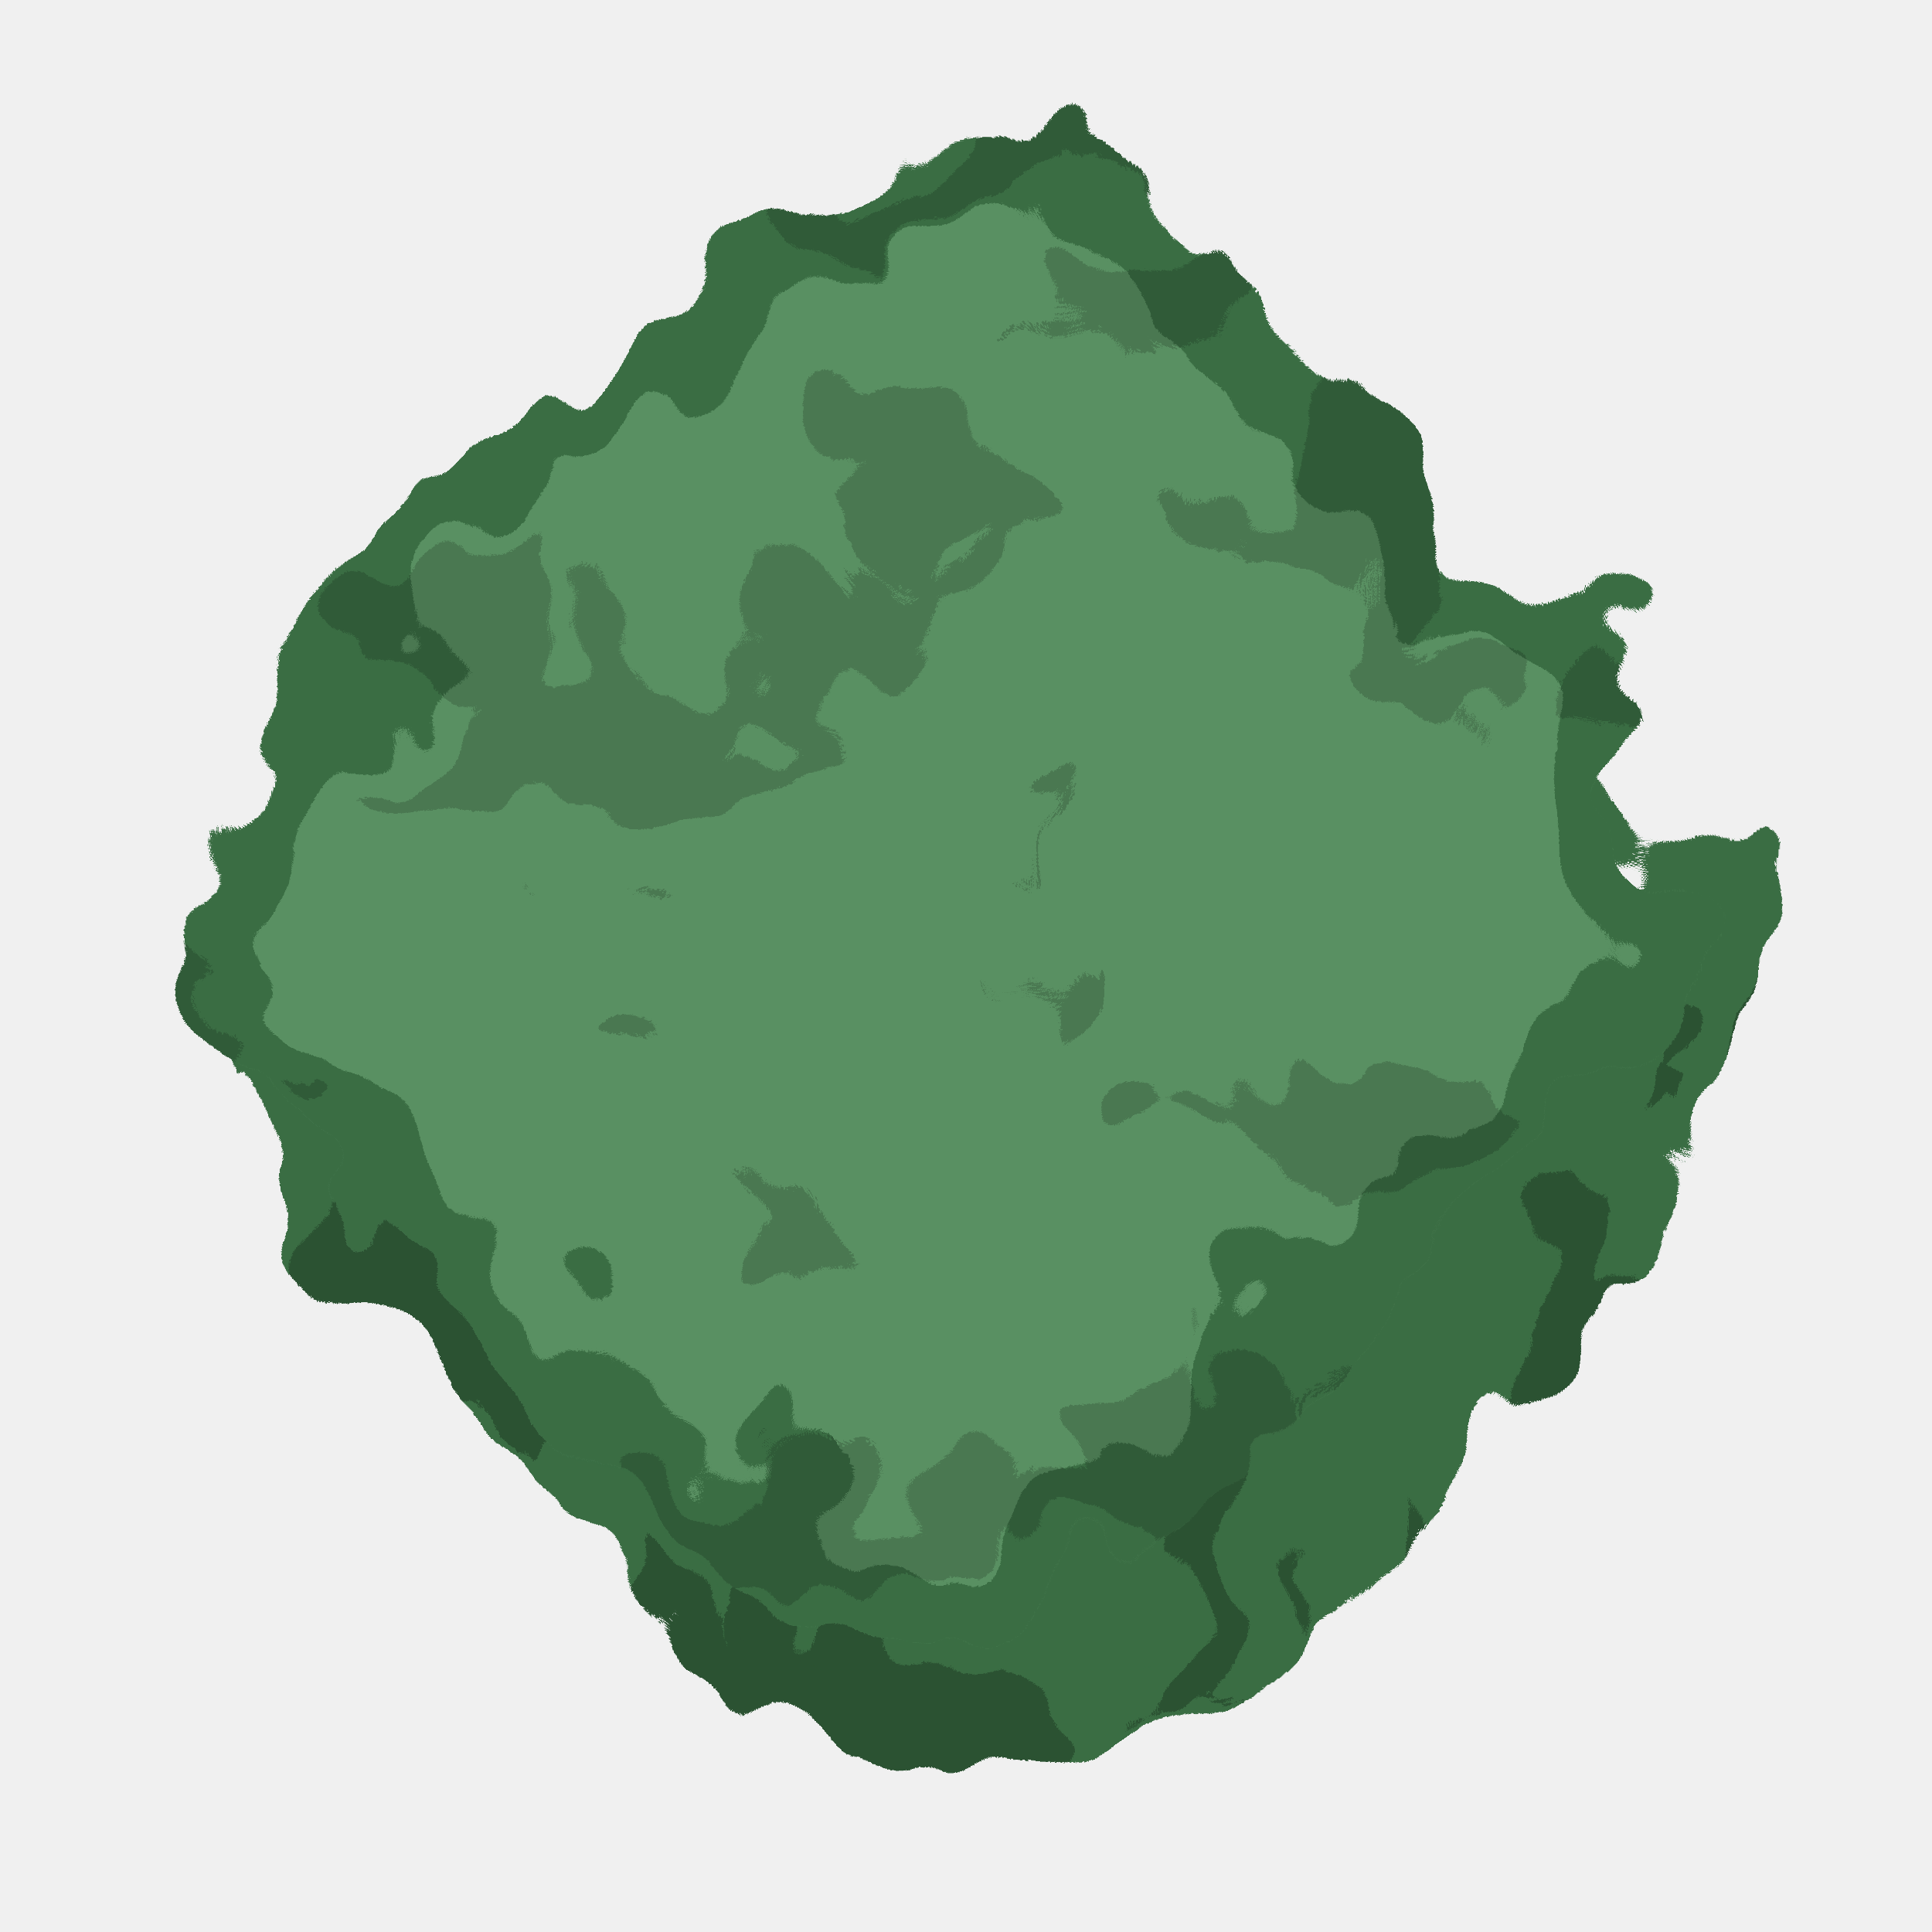
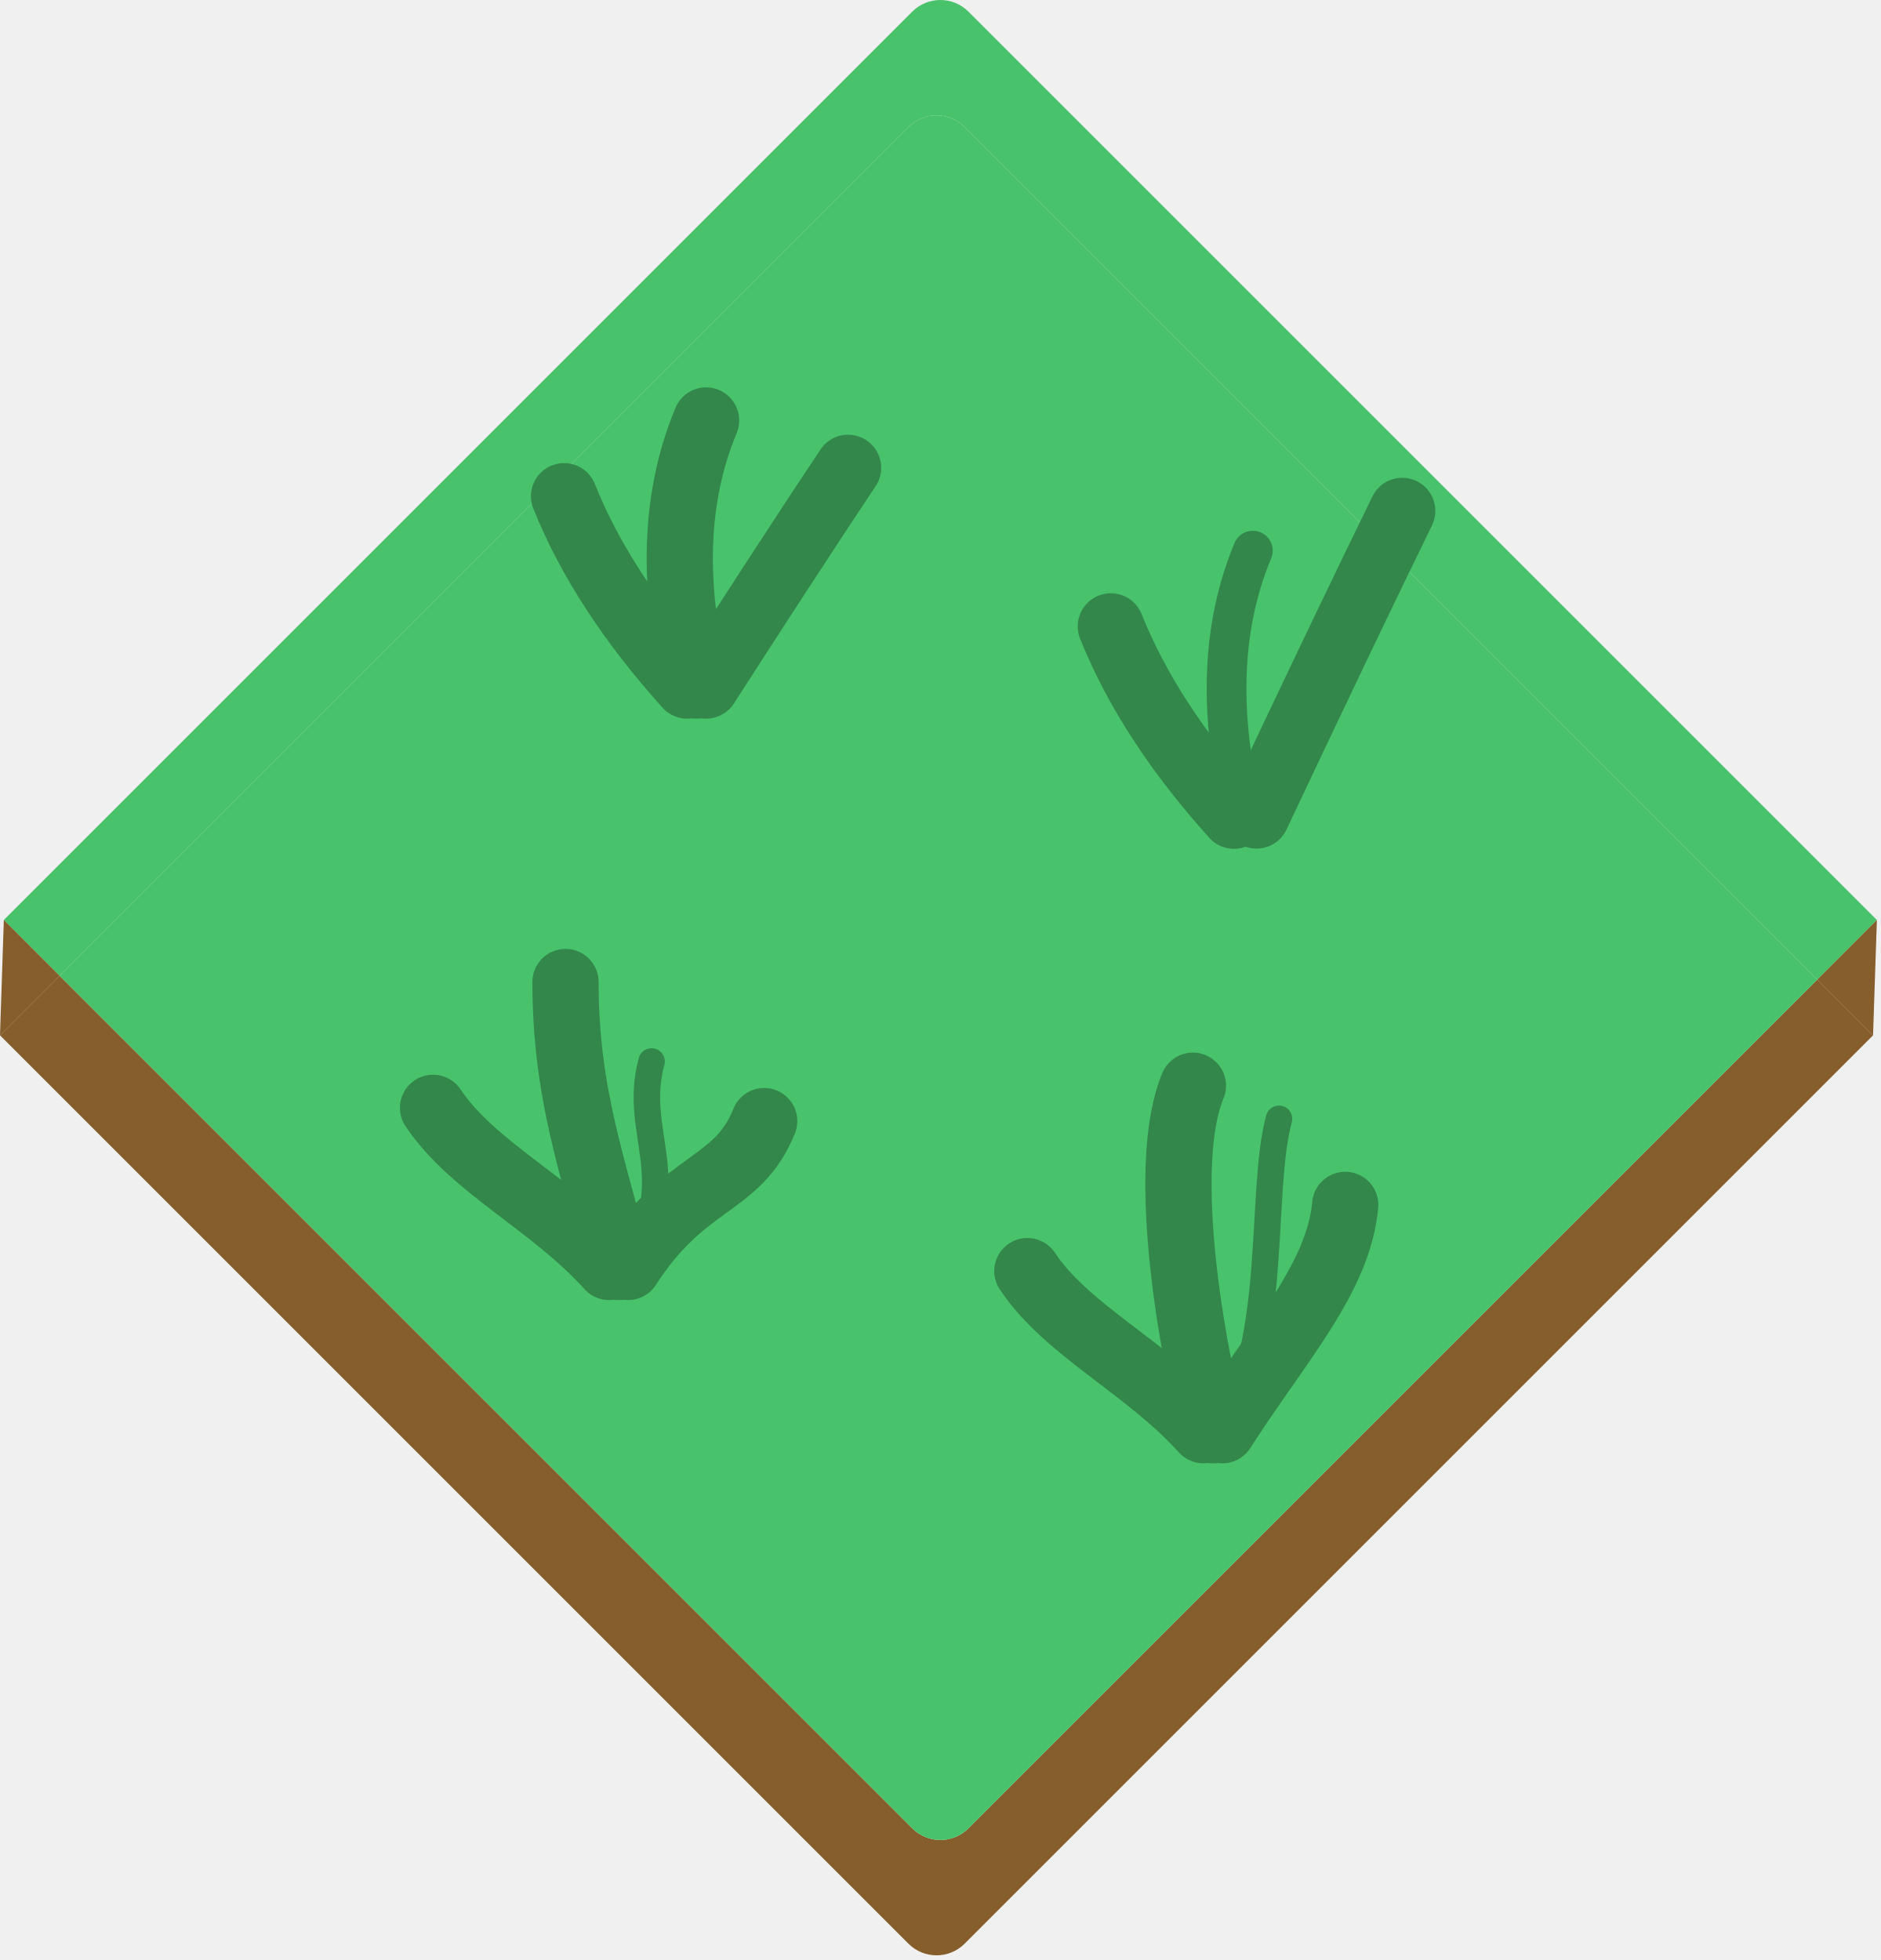
- <svg xmlns="http://www.w3.org/2000/svg" width="196" height="196" viewBox="0 0 196 196" fill="none">
-   <g filter="url(#filter0_g_2628_5853)">
-     <rect x="16.657" y="107.714" width="120.651" height="116.742" rx="33" transform="rotate(-45 16.6569 107.714)" fill="white" stroke="#3A6D43" stroke-width="8" />
-     <g filter="url(#filter1_n_2628_5853)">
-       <rect x="10.998" y="107.714" width="128.651" height="124.742" rx="37" transform="rotate(-45 10.998 107.714)" fill="#3A6D43" />
-       <rect x="16.655" y="107.714" width="120.651" height="116.742" rx="33" transform="rotate(-45 16.6549 107.714)" stroke="#3A6D43" stroke-width="8" />
-     </g>
-     <g filter="url(#filter2_n_2628_5853)">
-       <path d="M25.665 111.742L26.037 87.63L175.323 85.327L174.951 109.439L97.338 112.06L25.665 111.742Z" fill="#3A6D43" />
-     </g>
-     <g filter="url(#filter3_n_2628_5853)">
-       <rect x="5.746" y="90.97" width="128.651" height="124.742" rx="37" transform="rotate(-45 5.74609 90.9697)" fill="#599062" />
-       <rect x="11.403" y="90.97" width="120.651" height="116.742" rx="33" transform="rotate(-45 11.4029 90.9697)" stroke="#3A6D43" stroke-width="8" />
-     </g>
-   </g>
-   <defs>
-     <filter id="filter0_g_2628_5853" x="8.472" y="2.725" width="179.45" height="190.47" filterUnits="userSpaceOnUse" color-interpolation-filters="sRGB">
-       <feFlood flood-opacity="0" result="BackgroundImageFix" />
-       <feBlend mode="normal" in="SourceGraphic" in2="BackgroundImageFix" result="shape" />
-       <feTurbulence type="fractalNoise" baseFrequency="0.052 0.046" numOctaves="3" seed="6077" />
-       <feDisplacementMap in="shape" scale="25.2" xChannelSelector="R" yChannelSelector="G" result="displacedImage" width="100%" height="100%" />
-       <feMerge result="effect1_texture_2628_5853">
-         <feMergeNode in="displacedImage" />
-       </feMerge>
-     </filter>
-     <filter id="filter1_n_2628_5853" x="26.324" y="32.069" width="148.523" height="148.525" filterUnits="userSpaceOnUse" color-interpolation-filters="sRGB">
-       <feFlood flood-opacity="0" result="BackgroundImageFix" />
-       <feBlend mode="normal" in="SourceGraphic" in2="BackgroundImageFix" result="shape" />
-       <feTurbulence type="fractalNoise" baseFrequency="0.06 0.025" stitchTiles="stitch" numOctaves="3" result="noise" seed="257" />
-       <feColorMatrix in="noise" type="luminanceToAlpha" result="alphaNoise" />
-       <feComponentTransfer in="alphaNoise" result="coloredNoise1">
-         <feFuncA type="discrete" tableValues="0 0 0 1 1 1 1 1 1 1 1 1 1 1 1 1 1 1 1 1 1 1 1 1 1 1 1 1 1 1 1 1 1 1 1 1 1 1 1 1 1 1 1 1 1 1 1 1 0 0 0 0 0 0 0 0 0 0 0 0 0 0 0 0 0 0 0 0 0 0 0 0 0 0 0 0 0 0 0 0 0 0 0 0 0 0 0 0 0 0 0 0 0 0 0 0 0 0 0 0 " />
-       </feComponentTransfer>
-       <feComposite operator="in" in2="shape" in="coloredNoise1" result="noise1Clipped" />
-       <feFlood flood-color="rgba(0, 0, 0, 0.25)" result="color1Flood" />
-       <feComposite operator="in" in2="noise1Clipped" in="color1Flood" result="color1" />
-       <feMerge result="effect1_noise_2628_5853">
-         <feMergeNode in="shape" />
-         <feMergeNode in="color1" />
-       </feMerge>
-     </filter>
-     <filter id="filter2_n_2628_5853" x="25.665" y="85.327" width="149.657" height="26.732" filterUnits="userSpaceOnUse" color-interpolation-filters="sRGB">
-       <feFlood flood-opacity="0" result="BackgroundImageFix" />
-       <feBlend mode="normal" in="SourceGraphic" in2="BackgroundImageFix" result="shape" />
-       <feTurbulence type="fractalNoise" baseFrequency="0.06 0.025" stitchTiles="stitch" numOctaves="3" result="noise" seed="257" />
-       <feColorMatrix in="noise" type="luminanceToAlpha" result="alphaNoise" />
-       <feComponentTransfer in="alphaNoise" result="coloredNoise1">
-         <feFuncA type="discrete" tableValues="0 0 0 1 1 1 1 1 1 1 1 1 1 1 1 1 1 1 1 1 1 1 1 1 1 1 1 1 1 1 1 1 1 1 1 1 1 1 1 1 1 1 1 1 1 1 1 1 0 0 0 0 0 0 0 0 0 0 0 0 0 0 0 0 0 0 0 0 0 0 0 0 0 0 0 0 0 0 0 0 0 0 0 0 0 0 0 0 0 0 0 0 0 0 0 0 0 0 0 0 " />
-       </feComponentTransfer>
-       <feComposite operator="in" in2="shape" in="coloredNoise1" result="noise1Clipped" />
-       <feFlood flood-color="rgba(0, 0, 0, 0.25)" result="color1Flood" />
-       <feComposite operator="in" in2="noise1Clipped" in="color1Flood" result="color1" />
-       <feMerge result="effect1_noise_2628_5853">
-         <feMergeNode in="shape" />
-         <feMergeNode in="color1" />
-       </feMerge>
-     </filter>
-     <filter id="filter3_n_2628_5853" x="21.072" y="15.325" width="148.523" height="148.525" filterUnits="userSpaceOnUse" color-interpolation-filters="sRGB">
-       <feFlood flood-opacity="0" result="BackgroundImageFix" />
-       <feBlend mode="normal" in="SourceGraphic" in2="BackgroundImageFix" result="shape" />
-       <feTurbulence type="fractalNoise" baseFrequency="0.026 0.037" stitchTiles="stitch" numOctaves="3" result="noise" seed="6213" />
-       <feColorMatrix in="noise" type="luminanceToAlpha" result="alphaNoise" />
-       <feComponentTransfer in="alphaNoise" result="coloredNoise1">
-         <feFuncA type="discrete" tableValues="0 0 0 0 0 0 1 1 1 1 1 1 1 1 1 1 1 1 1 1 1 1 1 1 1 1 1 1 1 1 1 1 1 1 1 1 1 1 1 1 1 1 1 0 0 0 0 0 0 0 0 0 0 0 0 0 0 0 0 0 0 0 0 0 0 0 0 0 0 0 0 0 0 0 0 0 0 0 0 0 0 0 0 0 0 0 0 0 0 0 0 0 0 0 0 0 0 0 0 0 " />
-       </feComponentTransfer>
-       <feComposite operator="in" in2="shape" in="coloredNoise1" result="noise1Clipped" />
-       <feFlood flood-color="rgba(0, 0, 0, 0.17)" result="color1Flood" />
-       <feComposite operator="in" in2="noise1Clipped" in="color1Flood" result="color1" />
-       <feMerge result="effect1_noise_2628_5853">
-         <feMergeNode in="shape" />
-         <feMergeNode in="color1" />
-       </feMerge>
-     </filter>
-   </defs>
+ <svg xmlns="http://www.w3.org/2000/svg" width="142" height="148" viewBox="0 0 142 148" fill="none">
+   <path fill-rule="evenodd" clip-rule="evenodd" d="M4.5 73.679L0 78.179L68.589 146.768C69.761 147.94 71.66 147.94 72.832 146.768L141.421 78.179L137.21 73.968L73.121 138.057C71.95 139.229 70.05 139.229 68.878 138.057L4.5 73.679Z" fill="#855E2C" />
+   <path fill-rule="evenodd" clip-rule="evenodd" d="M68.878 0.879L0.289 69.468L4.5 73.679L68.589 9.59C69.761 8.418 71.66 8.418 72.832 9.59L137.21 73.968L141.71 69.468L73.121 0.879C71.95 -0.293 70.05 -0.293 68.878 0.879Z" fill="#48C26B" />
+   <path d="M0.289 69.468L0 78.179L4.5 73.679L0.289 69.468Z" fill="#855E2C" />
+   <path d="M141.421 78.179L141.71 69.468L137.21 73.968L141.421 78.179Z" fill="#855E2C" />
+   <path d="M137.21 73.968L73.121 138.057C71.95 139.229 70.05 139.229 68.878 138.057L4.5 73.679L68.589 9.59C69.761 8.418 71.66 8.418 72.832 9.59L137.21 73.968Z" fill="#48C26B" />
+   <path d="M52.596 51.766C50.69 44.141 50.928 37.469 53.311 31.75" stroke="#33874B" stroke-width="5" stroke-linecap="round" stroke-linejoin="round" />
+   <path d="M53.31 51.766C57.6 45.094 61.174 39.613 64.033 35.324" stroke="#33874B" stroke-width="5" stroke-linecap="round" stroke-linejoin="round" />
+   <path d="M51.881 51.766C47.592 47 44.494 42.234 42.588 37.469" stroke="#33874B" stroke-width="5" stroke-linecap="round" stroke-linejoin="round" />
+   <path d="M93.879 61.594C91.973 53.969 92.211 47.297 94.594 41.578" stroke="#33874B" stroke-width="3" stroke-linecap="round" stroke-linejoin="round" />
+   <path d="M94.871 61.578C99.271 52.245 102.938 44.578 105.871 38.578" stroke="#33874B" stroke-width="5" stroke-linecap="round" stroke-linejoin="round" />
+   <path d="M93.164 61.594C88.875 56.828 85.777 52.062 83.871 47.297" stroke="#33874B" stroke-width="5" stroke-linecap="round" stroke-linejoin="round" />
+   <path d="M91.577 107.996C89.671 100.371 87.686 87.699 90.068 81.981" stroke="#33874B" stroke-width="5" stroke-linecap="round" stroke-linejoin="round" />
+   <path d="M92.291 107.996C96.58 101.324 101.068 96.481 101.568 90.981" stroke="#33874B" stroke-width="5" stroke-linecap="round" stroke-linejoin="round" />
+   <path d="M92.291 107.996C96.58 101.324 95.068 89.981 96.568 84.481" stroke="#33874B" stroke-width="2" stroke-linecap="round" stroke-linejoin="round" />
+   <path d="M90.861 107.996C86.572 103.23 80.568 100.48 77.568 95.981" stroke="#33874B" stroke-width="5" stroke-linecap="round" stroke-linejoin="round" />
+   <path d="M46.705 95.668C44.799 88.043 42.698 82.652 42.697 74.152" stroke="#33874B" stroke-width="5" stroke-linecap="round" stroke-linejoin="round" />
+   <path d="M47.42 95.668C51.709 88.996 55.697 89.652 57.697 84.652" stroke="#33874B" stroke-width="5" stroke-linecap="round" stroke-linejoin="round" />
+   <path d="M47.42 95.668C51.709 88.996 47.697 85.652 49.197 80.152" stroke="#33874B" stroke-width="2" stroke-linecap="round" stroke-linejoin="round" />
+   <path d="M45.99 95.668C41.701 90.902 35.697 88.152 32.697 83.652" stroke="#33874B" stroke-width="5" stroke-linecap="round" stroke-linejoin="round" />
</svg>
